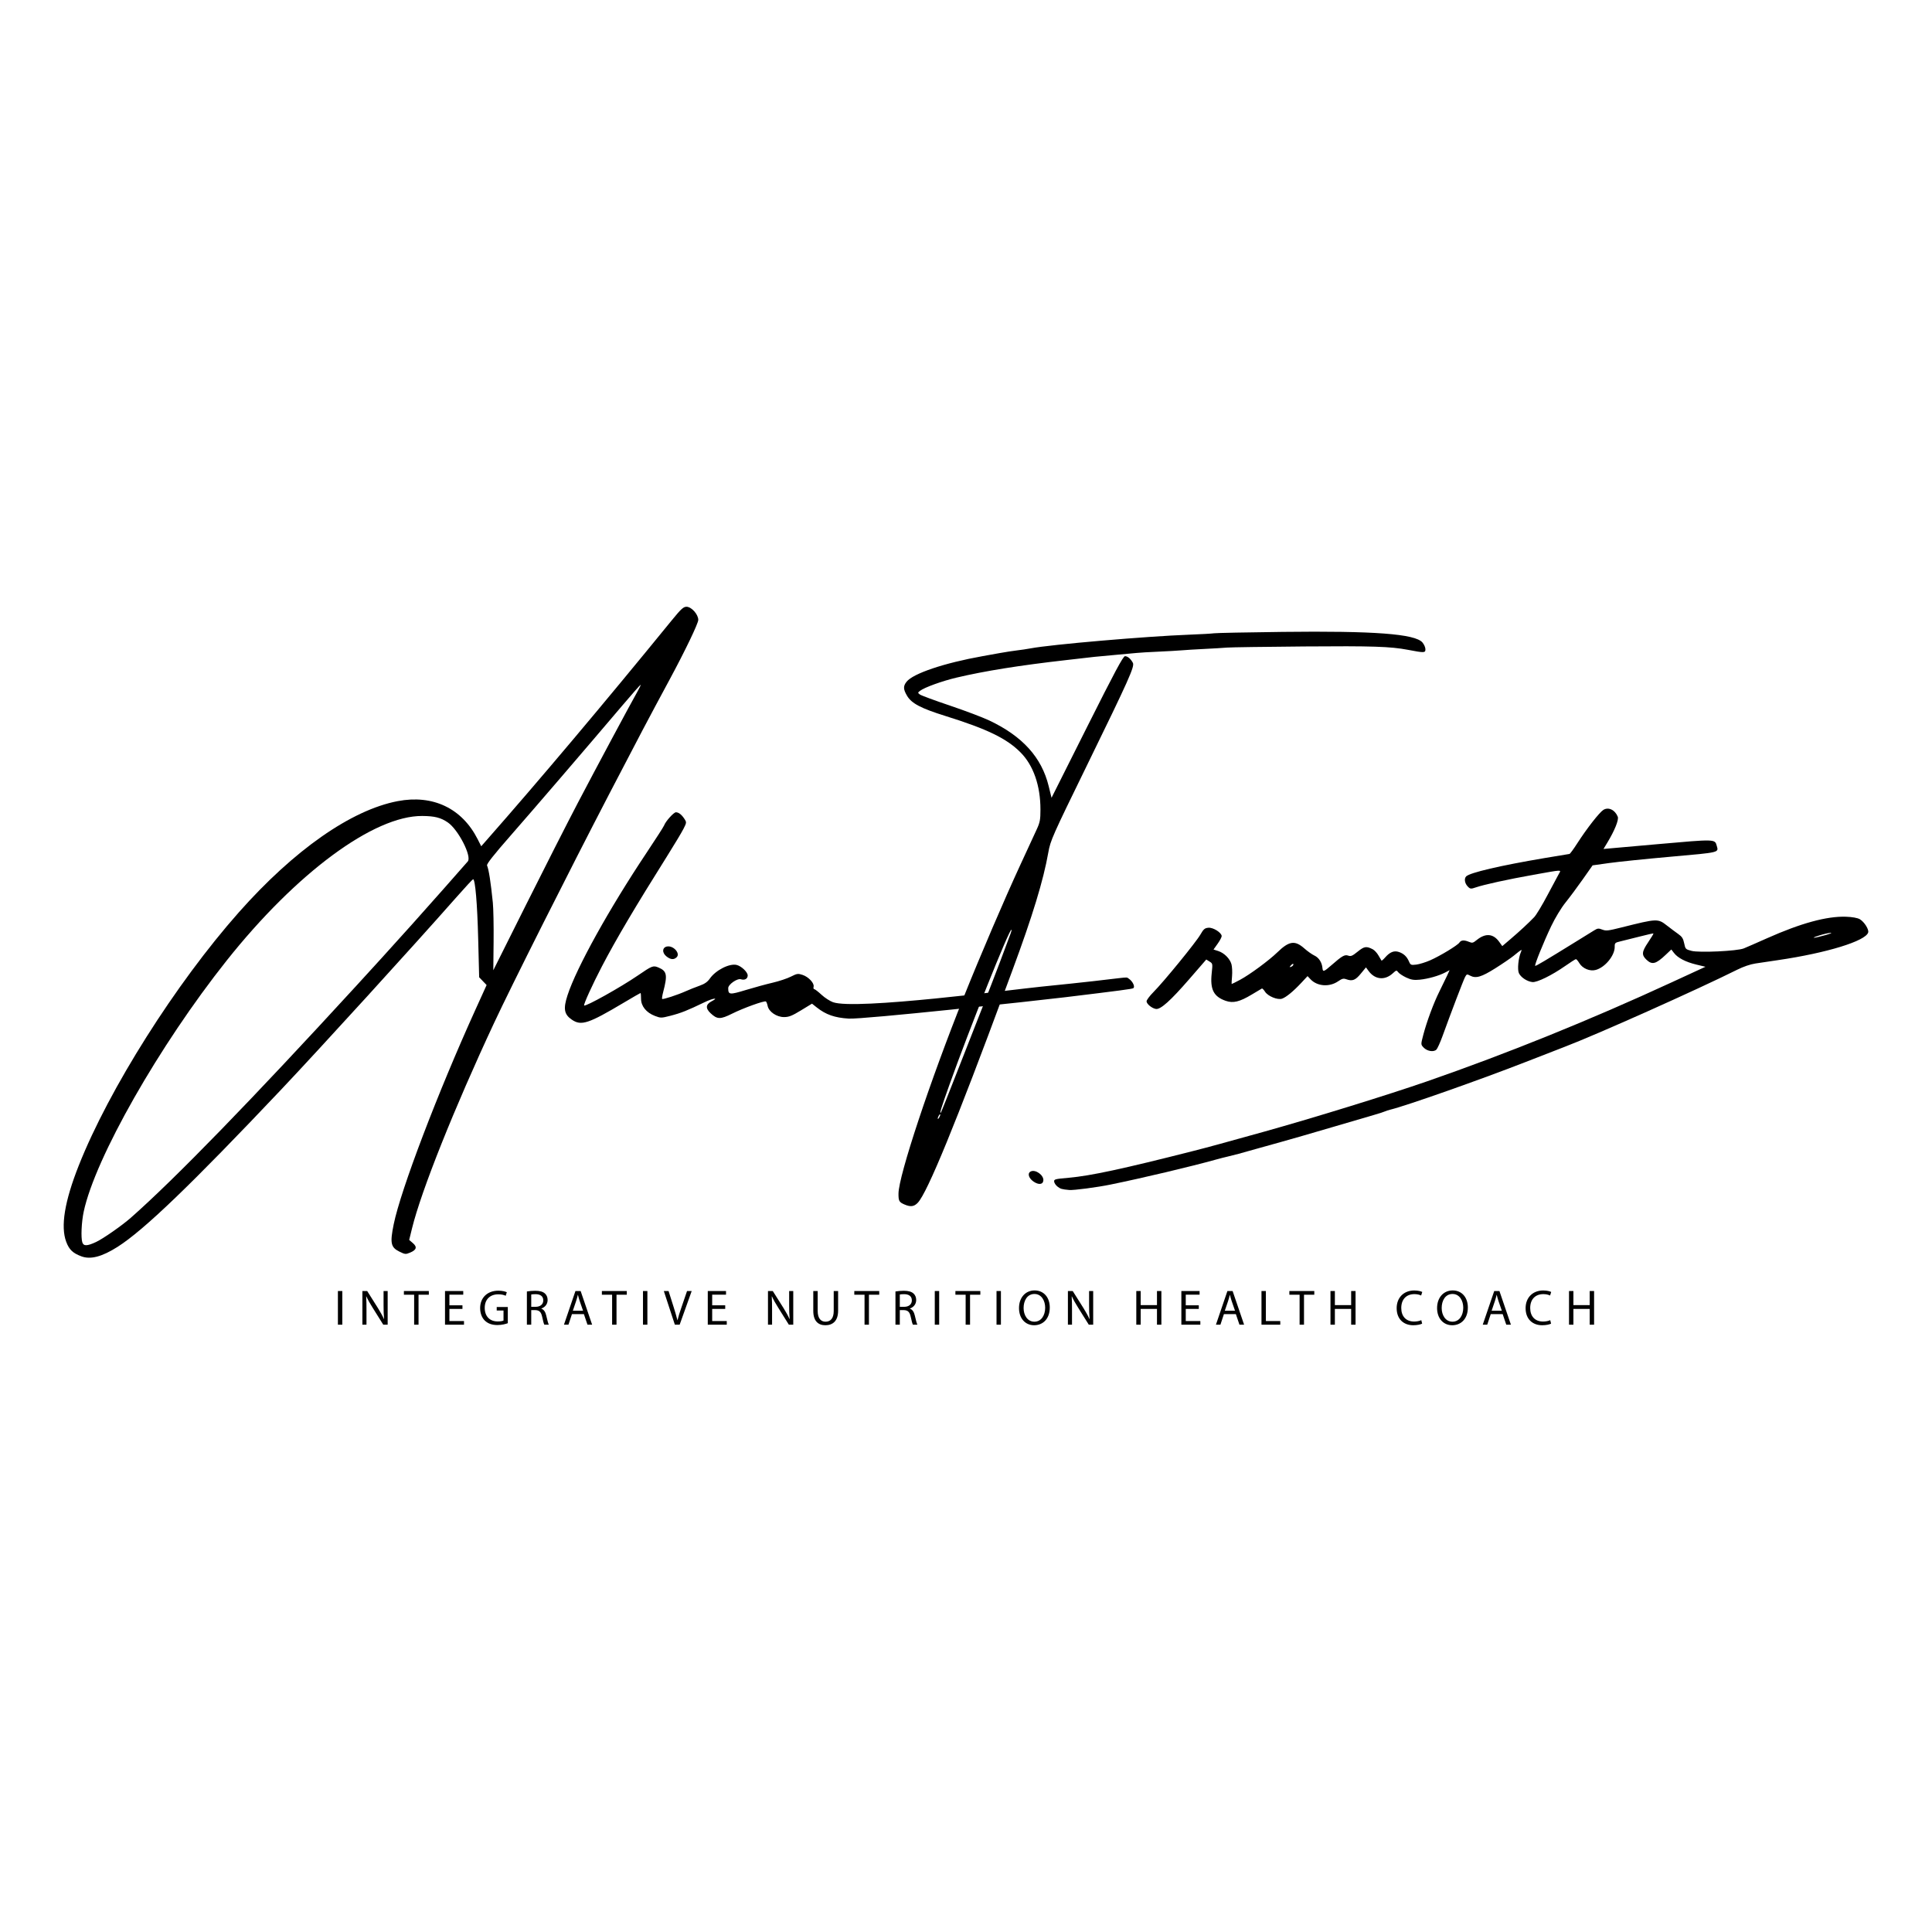
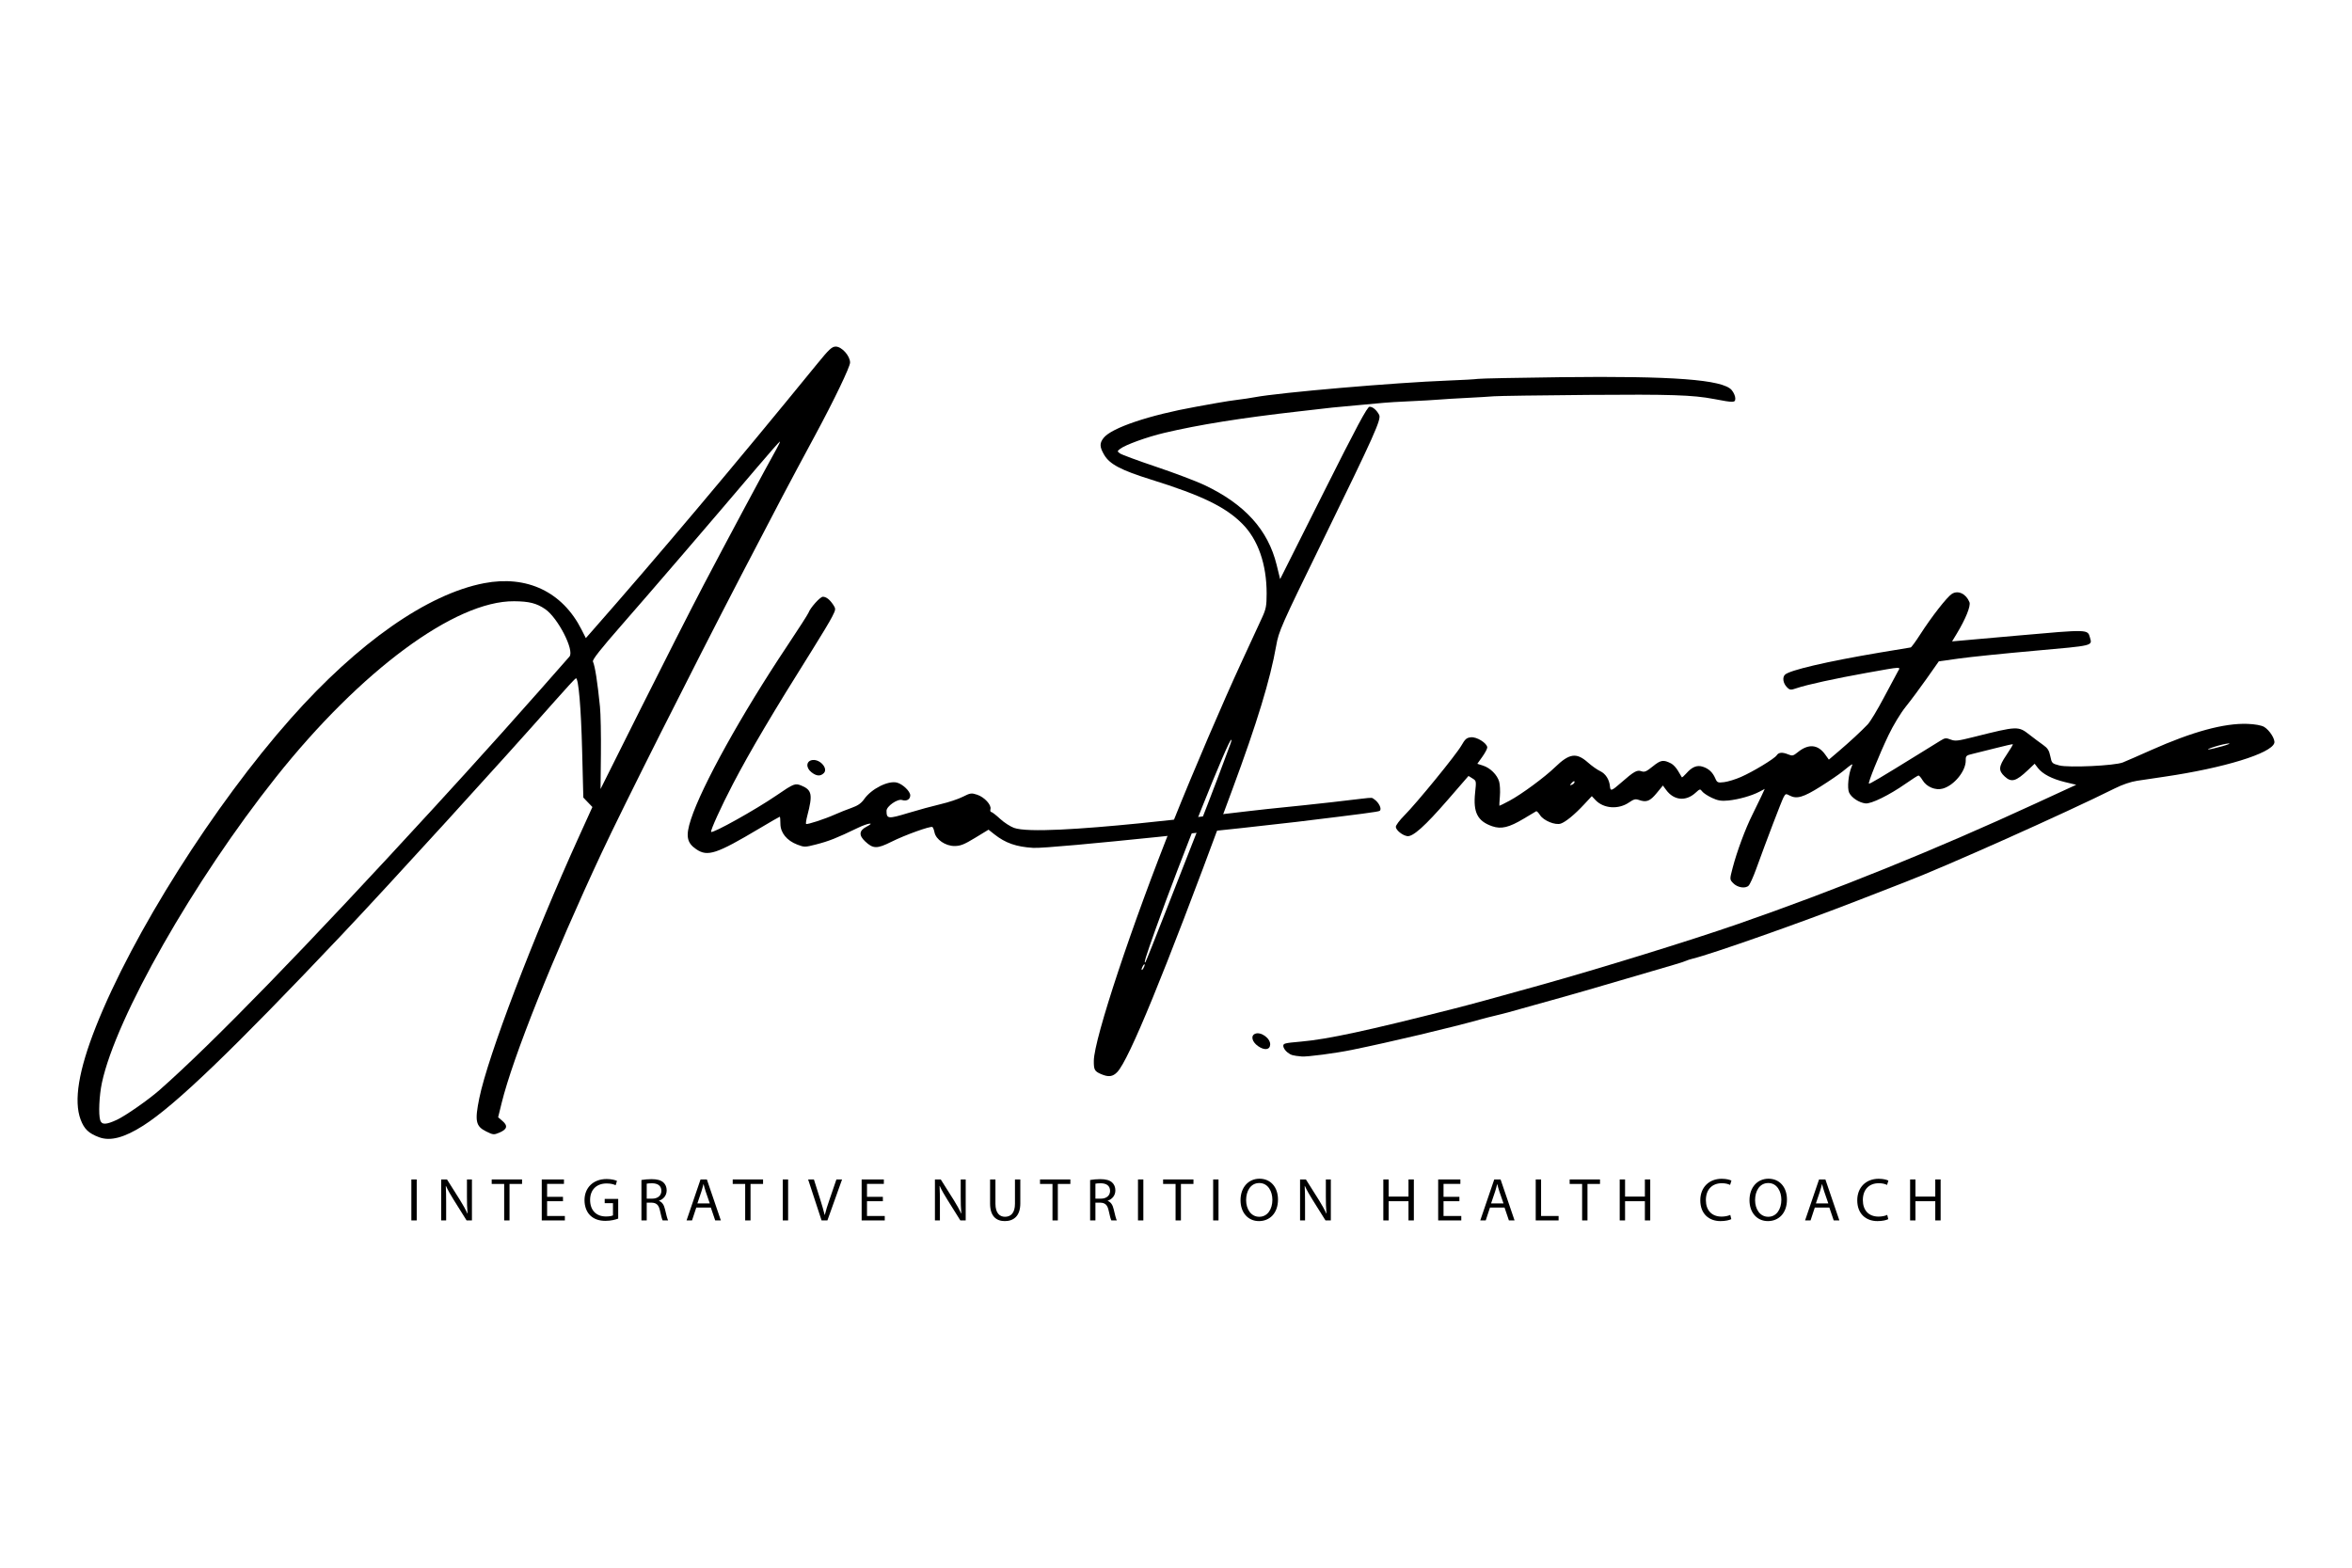
- <svg xmlns="http://www.w3.org/2000/svg" width="100px" height="100px" version="1.1" id="Layer_1" x="0px" y="0px" viewBox="0 0 7500 5000" style="enable-background:new 0 0 7500 5000;" xml:space="preserve">
+ <svg xmlns="http://www.w3.org/2000/svg" width="7500px" height="5000px" version="1.1" id="Layer_1" x="0px" y="0px" viewBox="0 0 7500 5000" style="enable-background:new 0 0 7500 5000;" xml:space="preserve">
  <g>
    <g>
      <path d="M2627.021,2465.705c14.322-14.321-11.55-44.453-35.786-41.68c-20.479,2.347-22.625,24.137-3.828,38.922l-0.002-0.004    C2603.552,2475.649,2616.199,2476.53,2627.021,2465.705z" />
      <path d="M4978.08,1203.003c-137.452,1.652-256.729,4.073-265.058,5.38c-8.332,1.306-51.498,3.752-95.927,5.426    c-168.29,6.354-535.933,38.03-615.945,53.069c-13.885,2.613-37.739,6.191-53.012,7.955c-15.273,1.765-45.944,6.508-68.159,10.534    c-22.215,4.025-51.75,9.35-65.634,11.832c-149.208,26.664-269.901,67.326-295.159,99.434    c-13.389,17.023-12.978,28.981,1.86,54.189c17.57,29.848,53.491,48.774,149.411,78.724    c162.209,50.652,237.534,87.194,291.259,141.3c49.969,50.321,77.298,128.761,77.298,221.847c0,39.533-1.922,49.694-14.597,77.206    c-8.027,17.423-36.643,79.39-63.588,137.703c-62.271,134.758-153.607,347.863-218.549,509.922    c-131.66,328.544-253.703,696.043-254.33,765.846c-0.257,28.512,2.355,33.35,22.815,42.251l0.003-0.008    c23.942,10.417,37.673,8.677,52.144-6.612c37.326-39.438,148.651-310.947,342.078-834.303    c3.591-9.717,14.954-40.388,25.248-68.158c77.894-210.116,120.373-349.504,139.246-456.913    c8.209-46.725,15.231-62.575,148.72-335.739c165.325-338.313,187.062-386.821,179.586-400.789    c-8.364-15.628-20.428-25.827-30.549-25.827c-7.26,0-39.833,60.806-147.252,274.875l-137.932,274.875l-11.086-45.193    c-27.437-111.852-101.493-193.76-230.396-254.821c-25.749-12.196-94.812-38.339-153.472-58.092    c-58.66-19.755-110.826-39.005-115.924-42.787c-8.944-6.632-8.916-7.14,0.828-14.649c16.794-12.94,85.799-37.892,140.584-50.839    c110.31-26.063,246.114-47.772,427.398-68.328c48.596-5.507,97.441-11.097,108.549-12.422c11.107-1.325,48.594-4.819,83.305-7.763    c34.709-2.942,71.061-6.275,80.779-7.403c9.72-1.129,47.206-3.352,83.305-4.95s76.993-3.928,90.877-5.186    c13.885-1.26,53.644-3.684,88.353-5.391c34.709-1.703,74.47-4.083,88.354-5.287c13.885-1.198,149.064-3.178,300.399-4.39    c263.565-2.111,333.89,0.171,401.375,13.026c64.384,12.266,68.158,12.142,68.158-2.224c0-7.078-5.234-18.958-11.636-26.401    C5493.233,1210.708,5333.975,1198.723,4978.08,1203.003z M3645.21,3089.579c-2.696,4.164-4.896,5.3-4.896,2.523    c0-2.777,2.206-8.455,4.896-12.623c2.696-4.164,4.896-5.299,4.896-2.522C3650.106,3079.735,3647.9,3085.415,3645.21,3089.579z     M3923.388,2373.268c-2.714,6.606-13.2,34.729-23.302,62.499c-16.889,46.419-75.099,197.541-99.178,257.484    c-5.578,13.886-40.691,103.51-78.029,199.166h0.002c-37.339,95.659-68.952,174.987-70.252,176.286    c-6.474,6.471,0.541-16.426,32.48-106.032c77.717-218.04,234.477-610.148,241.229-603.397    C3927.43,2360.361,3926.101,2366.662,3923.388,2373.268z" />
      <path d="M2876.256,2551.544c14.709,4.67,26.293-1.895,26.293-14.903c0-12.918-24.258-36.069-42.625-40.676    c-27.838-6.985-81.258,19.988-104.135,52.585c-9.454,13.473-20.398,21.09-40.39,28.123c-15.081,5.303-38.781,14.74-52.664,20.971    c-32.625,14.642-89.36,33.171-92.365,30.165c-1.281-1.281,0.525-13.212,4.019-26.507c17.549-66.808,14.683-81.661-18.426-95.496    c-20.415-8.531-24.302-7.017-80.029,31.155c-66.412,45.491-202.894,121.682-208.297,116.281    c-3.26-3.261,32.168-81.177,69.042-151.846c55.192-105.774,128.689-230.021,255.178-431.38    c26.939-42.885,54.609-89.082,61.493-102.665c12.096-23.873,12.222-25.146,3.757-38.154c-11.02-16.934-22.25-25.738-33.159-25.917    c-8.473-0.161-40.294,35.26-45.911,51.099c-1.628,4.59-32.27,52.301-68.094,106.024    c-145.556,218.287-271.805,445.837-306.75,552.887c-17.277,52.927-13.388,74.666,17.063,95.357l-0.005-0.036    c36.152,24.566,64.308,15.3,201.157-66.193c34.685-20.655,63.984-37.557,65.104-37.557s2.039,10.143,2.039,22.544    c0,28.493,20.4,53.622,53.924,66.426c22.157,8.491,24.714,8.473,59.087-0.357c42.146-10.828,66.169-20.344,133.932-53.057    c32.542-15.712,57.057-19.024,27.594-3.727c-23.681,12.291-25.13,27.253-4.521,46.693c25.67,24.214,37.981,24.411,84.028,1.365    c42.826-21.437,124.485-50.845,130.631-47.046c2.059,1.278,5.083,8.994,6.716,17.154c4.538,22.685,34.907,43.435,63.578,43.435    c18.937,0,30.839-4.707,65.881-26.045l42.769-26.045l18.644,14.766c35.233,27.904,69.745,39.952,123.873,43.231    c56.724,3.44,721.477-68.54,839.445-82.847c213.577-25.9,260.192-32.08,265.148-35.137c8.271-5.114-2.148-27.119-17.651-37.276    c-14.582-9.552,18.98-4.583-340.215,31.336c-103.944,10.394-721.671,92.065-808.174,60.1c-10.957-4.049-30.889-16.483-43.96-28.6    c-13.071-12.115-25.922-22.03-28.556-22.03c-2.606,0-3.704-4.168-2.368-9.266c3.512-13.426-19.551-38.277-42.575-45.877    c-18.101-5.972-21.699-5.448-45.615,6.672c-14.279,7.236-45.907,17.772-70.284,23.421c-24.376,5.646-71.266,18.431-104.202,28.41    c-63.869,19.36-68.604,18.872-68.783-7.071C2826.797,2571.642,2862.029,2547.031,2876.256,2551.544z" />
      <path d="M1768.862,2236.344c35.471-40.265,65.94-73.206,67.711-73.206c8.225,0,16.254,93.886,19.729,230.712l3.809,149.932    l14.452,15.087l14.454,15.085l-43.123,94.99c-146.762,323.281-290.169,699.794-317.531,833.673    c-14.882,72.817-11.448,89.468,21.868,106.002c22.06,10.948,24.552,11.188,41.722,4.015    c25.049-10.464,28.331-21.837,10.686-37.015l-14.175-12.193l11.069-45.134c35.708-145.601,163.846-466.356,318.5-797.274    c68.427-146.417,287.545-582.081,448.182-891.102c114.911-221.057,150.661-288.797,233.375-442.193    c60.228-111.696,111.108-217.661,111.108-231.401c0-21.293-26.569-50.9-45.677-50.9c-12.119,0-21.188,8.401-58.584,54.273    c-265.247,325.367-511.585,617.793-719.09,853.626l-19.224,21.849l-13.598-26.896    c-60.959-120.557-173.909-174.449-310.753-148.263c-180.562,34.551-402.14,189.651-616.625,431.621    c-244.722,276.083-504.06,686.292-621.387,982.877c-55.009,139.051-71.044,236.475-48.735,296.098    c11.408,30.493,25.742,44.209,59.092,56.552v0.004c35.549,13.157,79.909,1.496,140.319-36.88    c102.226-64.944,285.522-241.133,633.9-609.323C1240.249,2822.521,1607.743,2419.232,1768.862,2236.344z M1982.24,1993.624    c91.72-104.717,288.876-334.241,432.27-503.233c38.288-45.123,70.806-82.042,72.261-82.042c1.456,0-3.451,10.79-10.906,23.981    c-30.099,53.255-163.361,302.02-232.446,433.917l0.001,0.004c-40.441,77.206-130.876,255.109-200.971,395.338l-127.442,254.958    l1.143-111.072c0.628-61.091-0.71-129.245-2.974-151.461c-8.261-81.054-15.538-127.785-22.455-144.211    C1888.385,2104.252,1915.583,2069.728,1982.24,1993.624z M508.303,3476.917c-34.754,30.626-108.09,81.806-135.517,94.574    c-34.435,16.029-48.295,16.422-53.175,1.503c-5.967-18.246-3.263-78.983,5.307-119.192    c44.429-208.472,293.361-645.745,555.127-975.122c270.272-340.085,571.307-562.562,759.189-561.069    c48.314,0.385,71.582,6.263,99.186,25.069c40.527,27.605,93.926,131.865,77.519,151.354    c-14.534,17.267-169.229,191.945-215.45,243.28c-109.322,121.42-133.288,147.833-217.4,239.586    C977.357,3019.489,678.724,3326.734,508.303,3476.917z" />
      <g>
        <path d="M4002.32,3297.112c-14.817,6.192-10.132,25.738,9.456,39.459l0.002,0c20.36,14.26,37.665,12.054,38.554-4.917     C4051.377,3311.691,4020.532,3289.5,4002.32,3297.112z" />
        <path d="M6007.777,2223.987c-20.624,39.139-44.038,78.003-52.028,86.363c-21.588,22.584-57.365,55.701-92.635,85.751     l-31.311,26.674l-11.776-16.443c-23.14-32.309-53.263-34.84-87.219-7.329c-14.787,11.981-17.287,12.549-30.804,7.01     c-18.62-7.647-30.354-6.64-36.654,3.131c-6.81,10.564-75.067,51.917-113.566,68.808c-17.44,7.657-41.627,15.122-53.744,16.617     c-20.304,2.488-22.53,1.552-28.331-11.945c-8.312-19.334-20.828-31.06-39.702-37.198c-18.541-6.029-34.413,0.371-52.765,21.276     c-6.937,7.901-13.354,13.458-14.261,12.348s-6.195-10.058-11.753-19.883c-5.558-9.825-15.575-20.669-22.263-24.107     c-24.817-12.747-33.006-11.466-58.46,9.153c-20.695,16.762-26.359,19.168-36.622,15.548c-13.868-4.89-23.56,0.624-65.229,37.106     c-29.662,25.976-33.468,27.202-34.883,11.243c-1.935-21.818-13.894-40.517-31.062-48.568c-9.37-4.393-26.941-16.79-39.046-27.55     c-36.737-32.652-59.274-29.452-104.985,14.916c-32.66,31.703-107.002,86.485-144.905,106.786     c-17.462,9.35-32.138,16.652-32.596,16.213c-0.464-0.433,0.266-14.076,1.626-30.317c1.362-16.242,0.325-37.178-2.3-46.529     c-6.11-21.744-28.425-43.938-51.557-51.281l-18.096-5.742l16.18-22.689c8.901-12.482,15.898-25.903,15.55-29.829     c-1.205-13.591-33.348-33.643-51.369-32.045c-14.458,1.282-19,5.142-31.317,26.613     c-16.936,29.528-142.06,182.815-181.965,222.922c-15.209,15.284-27.354,31.668-26.985,36.408     c0.823,10.604,20.992,26.893,36.313,29.324c17.896,2.841,56.588-31.788,129.67-116.05l65.809-75.877l12.526,7.815     c12.476,7.784,12.512,7.978,8.522,45.652c-6.643,62.745,7.583,90.662,54.494,106.949c28.694,9.962,53.738,3.937,100.782-24.252     c19.853-11.893,37.597-22.478,39.432-23.513c1.836-1.037,7.398,4.51,12.359,12.324c11.197,17.635,48.906,32.994,66.21,26.969     c15.949-5.551,44.157-28.788,74.542-61.405l24.309-26.093l11.577,12.303c25.927,27.556,73.202,31.015,107.048,7.836     c15.557-10.661,20.57-11.902,31.905-7.902c23.572,8.315,35.116,3.85,56.095-21.695l20.069-24.438l10.441,14.176     c24.692,33.523,62.68,37.216,93.481,9.086c14.161-12.929,14.845-13.067,21.433-4.341c3.742,4.958,17.618,14.127,30.835,20.375     c18.7,8.839,30.331,10.701,52.441,8.499c32.82-3.305,74.479-15.086,99.05-28.012l17.081-8.983l-10.498,22.795     c-5.775,12.541-18.883,39.507-29.13,59.931c-21.97,43.782-48.953,116.45-62.617,168.641c-9.742,37.209-9.74,37.245,1.244,48.917     c13.553,14.404,39.053,18.631,49.591,8.218c4.15-4.102,14.792-27.484,23.651-51.965c33.328-92.11,81.328-217.836,87.738-229.809     c6.268-11.708,7.389-12.033,19.402-5.602c22.377,11.98,43.787,5.781,98.03-28.396c28.101-17.704,60.116-39.543,71.146-48.532     c32.437-26.429,33.576-27.019,28.349-14.757c-10.054,23.589-14.371,67.917-7.985,82.065     c7.343,16.273,31.805,32.468,52.454,34.725c18.094,1.976,75.925-26.461,128.049-62.965     c20.219-14.161,38.568-25.854,40.777-25.992c2.208-0.138,8.035,6.537,12.956,14.829c12.75,21.501,41.333,33.424,64.518,26.906     c36.398-10.225,73.835-56.255,73.232-90.041c-0.255-14.377,1.435-15.97,22.07-20.772c12.291-2.859,45.764-11.209,74.383-18.556     c28.618-7.347,52.878-12.82,53.912-12.17c1.031,0.654-8.469,16.51-21.114,35.244c-24.495,36.285-25.472,48.506-5.381,67.305     c21.675,20.283,36.194,16.321,74.966-20.475l20.929-19.858l10.291,13.454c14.707,19.233,45.168,35.111,86.474,45.084     l35.817,8.647l-21.762,9.946c-11.97,5.473-61.203,28.164-109.407,50.424c-315.527,145.713-638.701,276.518-949.223,384.204     c-151.607,52.576-439.832,141.645-631.467,195.137c-154.693,43.181-218.313,60.52-274.666,74.857     c-275.088,69.993-400.201,96.922-485.401,104.479c-53.623,4.756-57.297,5.728-56.479,14.948     c0.481,5.427,6.34,14.115,13.018,19.317c11.607,9.038,16.619,10.489,45.62,13.179l-0.009,0.011     c17.138,1.59,107.922-10.35,160.323-21.089c126.504-25.923,313.269-70.215,409.541-97.125     c13.602-3.805,34.791-9.21,47.086-12.017c23.64-5.4,48.471-12.098,108.903-29.376c20.391-5.832,63.792-17.936,96.451-26.901     c32.657-8.965,120.5-34.332,195.208-56.37c74.707-22.039,150.292-44.199,167.964-49.237     c17.672-5.042,35.406-10.792,39.415-12.777c4.004-1.986,13.982-5.217,22.17-7.188c59.866-14.394,347.021-115.527,523.449-184.358     c71.403-27.858,139.753-54.43,151.889-59.043c122.806-46.719,514.188-221.591,670.36-299.525     c24.55-12.251,50.786-21.195,71.337-24.33c17.877-2.729,57.273-8.587,87.544-13.034     c189.161-27.758,340.319-74.206,349.817-107.491c3.316-11.622-15.147-40.83-32.368-51.199c-8.5-5.119-29.284-8.902-53.631-9.753     c-74.091-2.596-175.438,25.025-306.821,83.619c-40.224,17.941-80.845,35.685-90.271,39.437     c-25.986,10.344-172.625,17.233-202.535,9.52c-23.145-5.97-24.159-7.009-28.721-29.42c-3.769-18.52-8.394-25.808-22.825-35.946     c-9.955-6.995-29.42-21.558-43.258-32.358c-36.23-28.283-37.749-28.226-177.302,6.759c-52.527,13.165-59.686,13.969-74.531,8.335     c-14.75-5.601-17.966-5.286-31.56,3.1c-8.327,5.134-40.005,24.711-70.396,43.502c-120.908,74.762-156.322,95.788-158.512,94.119     c-3.479-2.655,32.599-91.999,62.359-154.426c14.989-31.442,38.937-70.978,55.153-91.058     c15.764-19.521,45.911-60.038,66.995-90.043l38.334-54.554l64.153-9c35.284-4.956,143.682-16.08,240.885-24.702     c190.465-16.916,184.572-15.502,176.893-42.487c-7.432-26.084-4.583-26.037-230.001-6.043l-209.602,18.591l14.603-24.103     c28.648-47.292,45.58-89.247,40.795-101.081c-10.819-26.751-36.271-38.777-55.928-26.437     c-15.403,9.671-64.796,72.876-100.75,128.926c-14.695,22.908-28.521,41.812-30.725,42.008     c-2.203,0.195-46.315,7.51-98.028,16.251c-170.358,28.802-288.447,56.376-302.928,70.737c-8.755,8.683-5.909,27.098,6.109,39.515     c9.449,9.761,11.97,10.013,31.958,3.15c31.379-10.77,123.049-30.794,222.308-48.565c114.42-20.482,108.851-20.19,100.144-5.273     C6048.434,2147.413,6028.401,2184.849,6007.777,2223.987z M5014.131,2502.078c-4.007,1.937-7.356,2.779-7.441,1.822     c-0.085-0.957,2.986-4.858,6.833-8.67c4.027-3.992,7.18-4.762,7.441-1.821     C5021.214,2496.218,5018.141,2500.117,5014.131,2502.078z M7061.291,2381.729c16.263-5.217,36.375-9.92,44.687-10.478     c8.314-0.548-0.457,3.409-19.493,8.799l-0.001-0.018C7041.524,2392.771,7023.021,2394.006,7061.291,2381.729z" />
      </g>
    </g>
    <g>
      <path d="M1328.821,3761.737v130.708h-17.066v-130.708H1328.821z" />
      <path d="M1406.78,3892.445v-130.708h18.617l41.695,66.13c9.503,15.32,17.26,29.089,23.271,42.47l0.582-0.194    c-1.552-17.454-1.939-33.356-1.939-53.718v-54.688h15.902v130.708h-17.066l-41.501-66.324    c-9.115-14.545-17.841-29.477-24.241-43.634l-0.582,0.194c0.97,16.484,1.164,32.192,1.164,53.912v55.852H1406.78z" />
      <path d="M1607.688,3776.087h-39.755v-14.351h96.77v14.351h-39.949v116.357h-17.066V3776.087z" />
      <path d="M1795.216,3831.163h-50.615v47.125h56.627v14.157h-73.693v-130.708h70.784v14.157h-53.718v41.307h50.615V3831.163z" />
      <path d="M1971.301,3886.627c-7.563,2.909-22.69,7.175-40.337,7.175c-19.781,0-36.071-5.042-48.87-17.26    c-11.248-10.86-18.229-28.314-18.229-48.676c0-38.98,26.956-67.487,70.784-67.487c15.126,0,27.15,3.297,32.774,6.012    l-4.266,13.769c-6.981-3.297-15.708-5.624-28.895-5.624c-31.804,0-52.555,19.781-52.555,52.555    c0,33.162,19.781,52.749,50.422,52.749c11.054,0,18.617-1.551,22.496-3.491v-38.979h-26.374v-13.575h43.052V3886.627z" />
      <path d="M2045.381,3763.482c8.533-1.552,20.944-2.715,32.386-2.715c18.035,0,29.865,3.491,37.816,10.666    c6.4,5.818,10.278,14.739,10.278,25.017c0,17.066-10.86,28.508-24.435,33.162v0.582c9.89,3.491,15.902,12.799,19.005,26.374    c4.266,18.229,7.369,30.835,10.084,35.877h-17.454c-2.133-3.879-5.042-14.933-8.533-31.223    c-3.878-18.035-11.054-24.823-26.374-25.405h-15.902v56.627h-16.872V3763.482z M2062.253,3823.018h17.26    c18.035,0,29.477-9.89,29.477-24.823c0-16.872-12.218-24.241-30.059-24.241c-8.145,0-13.769,0.582-16.678,1.357V3823.018z" />
      <path d="M2220.302,3851.332l-13.575,41.113h-17.454l44.604-130.708h20.168l44.604,130.708h-18.035l-13.963-41.113H2220.302z     M2263.354,3838.145l-12.993-37.622c-2.909-8.533-4.848-16.29-6.788-23.853h-0.388c-1.939,7.563-3.878,15.708-6.594,23.659    l-12.799,37.816H2263.354z" />
      <path d="M2376.222,3776.087h-39.755v-14.351h96.771v14.351h-39.949v116.357h-17.066V3776.087z" />
      <path d="M2513.134,3761.737v130.708h-17.066v-130.708H2513.134z" />
      <path d="M2619.795,3892.445l-42.858-130.708h18.423l20.363,64.384c5.43,17.647,10.278,33.55,13.963,48.87h0.388    c3.685-15.126,8.921-31.61,14.932-48.676l22.108-64.578h18.035l-46.737,130.708H2619.795z" />
      <path d="M2815.274,3831.163h-50.615v47.125h56.627v14.157h-73.693v-130.708h70.784v14.157h-53.718v41.307h50.615V3831.163z" />
      <path d="M2981.273,3892.445v-130.708h18.617l41.695,66.13c9.502,15.32,17.26,29.089,23.271,42.47l0.582-0.194    c-1.552-17.454-1.939-33.356-1.939-53.718v-54.688h15.902v130.708h-17.066l-41.501-66.324    c-9.115-14.545-17.841-29.477-24.241-43.634l-0.582,0.194c0.969,16.484,1.164,32.192,1.164,53.912v55.852H2981.273z" />
      <path d="M3174.23,3761.737v77.572c0,29.089,12.993,41.501,30.447,41.501c19.199,0,31.804-12.799,31.804-41.501v-77.572h17.066    v76.408c0,40.143-21.138,56.433-49.452,56.433c-26.762,0-46.931-15.126-46.931-55.851v-76.99H3174.23z" />
      <path d="M3356.133,3776.087h-39.755v-14.351h96.77v14.351h-39.949v116.357h-17.066V3776.087z" />
      <path d="M3476.173,3763.482c8.533-1.552,20.944-2.715,32.386-2.715c18.035,0,29.865,3.491,37.816,10.666    c6.4,5.818,10.278,14.739,10.278,25.017c0,17.066-10.86,28.508-24.435,33.162v0.582c9.89,3.491,15.902,12.799,19.005,26.374    c4.266,18.229,7.369,30.835,10.084,35.877h-17.454c-2.133-3.879-5.042-14.933-8.533-31.223    c-3.878-18.035-11.054-24.823-26.374-25.405h-15.902v56.627h-16.872V3763.482z M3493.045,3823.018h17.26    c18.035,0,29.477-9.89,29.477-24.823c0-16.872-12.218-24.241-30.059-24.241c-8.145,0-13.769,0.582-16.678,1.357V3823.018z" />
      <path d="M3645.86,3761.737v130.708h-17.066v-130.708H3645.86z" />
      <path d="M3748.642,3776.087h-39.756v-14.351h96.771v14.351h-39.949v116.357h-17.066V3776.087z" />
      <path d="M3885.555,3761.737v130.708h-17.066v-130.708H3885.555z" />
      <path d="M4075.217,3825.733c0,44.797-27.344,68.844-60.7,68.844c-34.713,0-58.76-26.956-58.76-66.517    c0-41.501,25.599-68.651,60.506-68.651C4052.139,3759.409,4075.217,3786.753,4075.217,3825.733z M3973.598,3827.672    c0,28.12,15.126,53.136,41.888,53.136c26.762,0,41.889-24.629,41.889-54.3c0-26.18-13.575-53.33-41.695-53.33    S3973.598,3799.165,3973.598,3827.672z" />
      <path d="M4145.612,3892.445v-130.708h18.617l41.695,66.13c9.502,15.32,17.26,29.089,23.271,42.47l0.582-0.194    c-1.551-17.454-1.939-33.356-1.939-53.718v-54.688h15.902v130.708h-17.065l-41.501-66.324    c-9.115-14.545-17.841-29.477-24.241-43.634l-0.582,0.194c0.97,16.484,1.164,32.192,1.164,53.912v55.852H4145.612z" />
      <path d="M4428.162,3761.737v54.688h63.221v-54.688h17.066v130.708h-17.066v-61.281h-63.221v61.281h-17.066v-130.708H4428.162z" />
      <path d="M4653.7,3831.163h-50.616v47.125h56.627v14.157h-73.693v-130.708h70.784v14.157h-53.718v41.307h50.616V3831.163z" />
      <path d="M4751.244,3851.332l-13.575,41.113h-17.454l44.604-130.708h20.168l44.604,130.708h-18.035l-13.963-41.113H4751.244z     M4794.296,3838.145l-12.993-37.622c-2.909-8.533-4.848-16.29-6.788-23.853h-0.388c-1.939,7.563-3.879,15.708-6.594,23.659    l-12.799,37.816H4794.296z" />
      <path d="M4897.079,3761.737h17.066v116.551h55.852v14.157h-72.917V3761.737z" />
      <path d="M5045.043,3776.087h-39.755v-14.351h96.77v14.351h-39.949v116.357h-17.065V3776.087z" />
      <path d="M5181.956,3761.737v54.688h63.221v-54.688h17.065v130.708h-17.065v-61.281h-63.221v61.281h-17.066v-130.708H5181.956z" />
      <path d="M5520.746,3888.372c-6.012,3.103-18.617,6.206-34.52,6.206c-36.846,0-64.384-23.271-64.384-66.323    c0-41.113,27.732-68.651,68.263-68.651c16.096,0,26.568,3.491,31.029,5.818l-4.267,13.769c-6.206-3.103-15.32-5.43-26.18-5.43    c-30.641,0-51.003,19.587-51.003,53.912c0,32.192,18.423,52.555,50.034,52.555c10.472,0,20.944-2.133,27.732-5.43    L5520.746,3888.372z" />
      <path d="M5698.189,3825.733c0,44.797-27.344,68.844-60.699,68.844c-34.713,0-58.761-26.956-58.761-66.517    c0-41.501,25.599-68.651,60.506-68.651C5675.112,3759.409,5698.189,3786.753,5698.189,3825.733z M5596.57,3827.672    c0,28.12,15.126,53.136,41.889,53.136s41.889-24.629,41.889-54.3c0-26.18-13.575-53.33-41.694-53.33    C5610.533,3773.178,5596.57,3799.165,5596.57,3827.672z" />
      <path d="M5787.009,3851.332l-13.575,41.113h-17.454l44.604-130.708h20.168l44.604,130.708h-18.036l-13.963-41.113H5787.009z     M5830.061,3838.145l-12.993-37.622c-2.909-8.533-4.848-16.29-6.788-23.853h-0.388c-1.939,7.563-3.878,15.708-6.594,23.659    l-12.799,37.816H5830.061z" />
      <path d="M6021.275,3888.372c-6.012,3.103-18.617,6.206-34.52,6.206c-36.846,0-64.384-23.271-64.384-66.323    c0-41.113,27.732-68.651,68.263-68.651c16.096,0,26.568,3.491,31.029,5.818l-4.267,13.769c-6.206-3.103-15.32-5.43-26.18-5.43    c-30.641,0-51.003,19.587-51.003,53.912c0,32.192,18.423,52.555,50.034,52.555c10.472,0,20.944-2.133,27.732-5.43    L6021.275,3888.372z" />
      <path d="M6107.958,3761.737v54.688h63.221v-54.688h17.065v130.708h-17.065v-61.281h-63.221v61.281h-17.066v-130.708H6107.958z" />
    </g>
  </g>
</svg>
